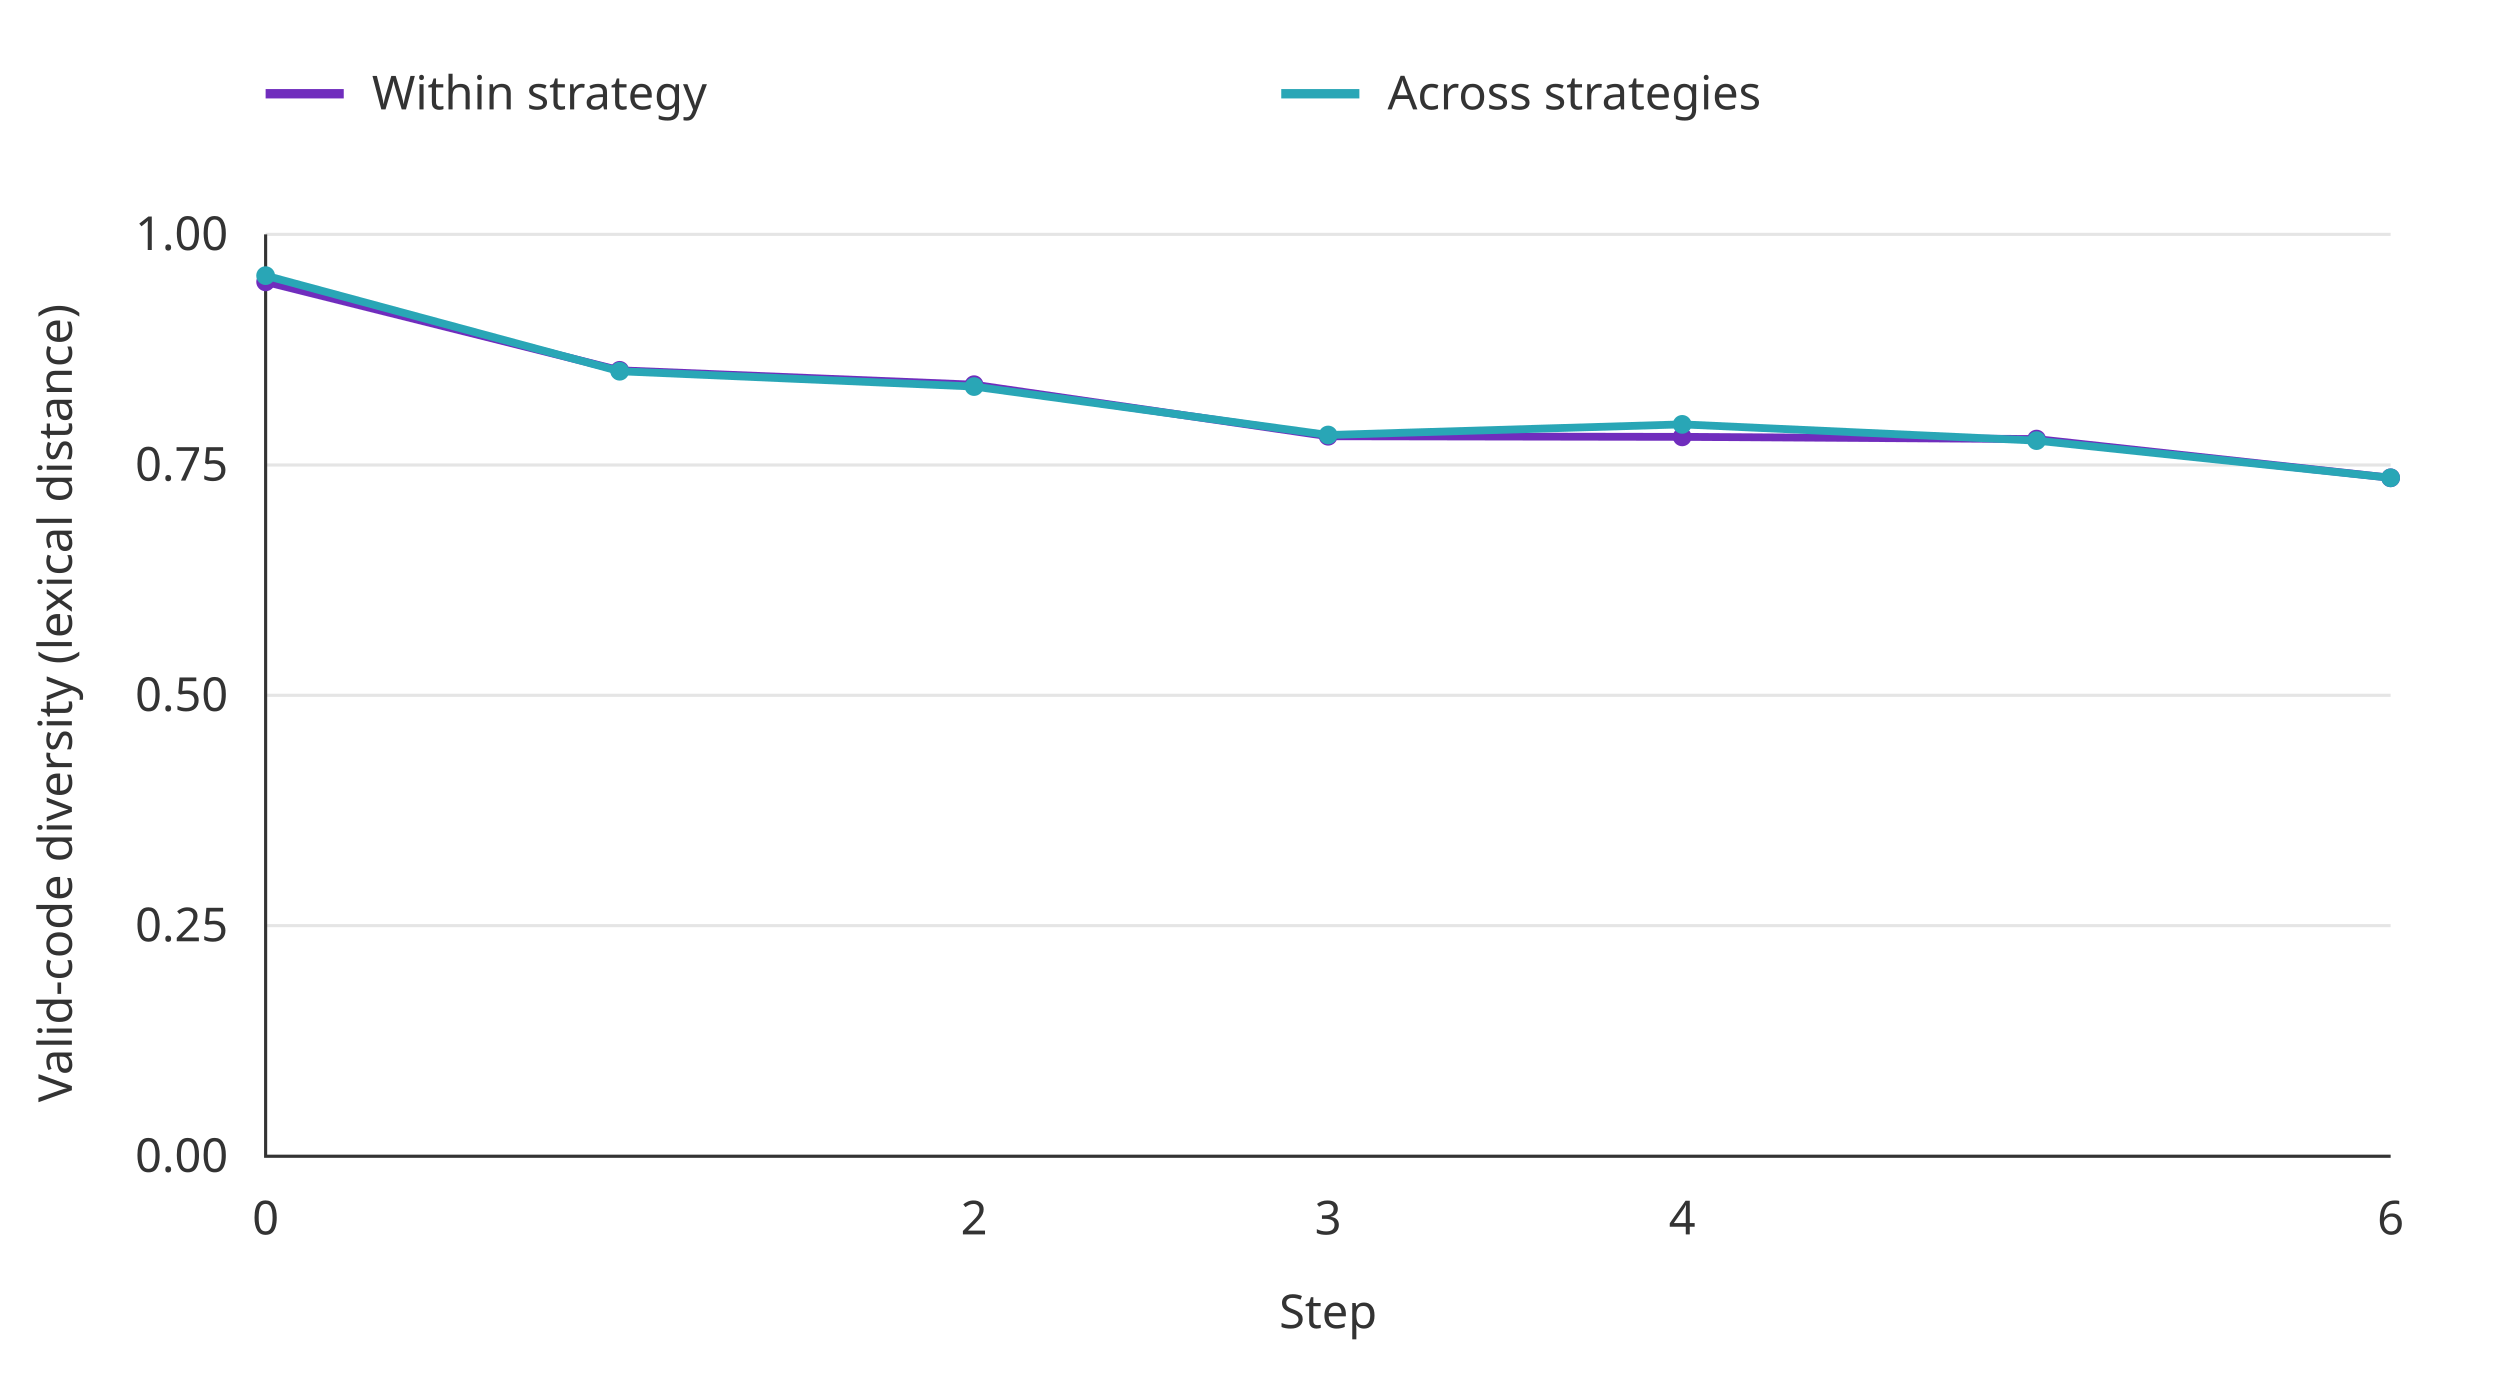
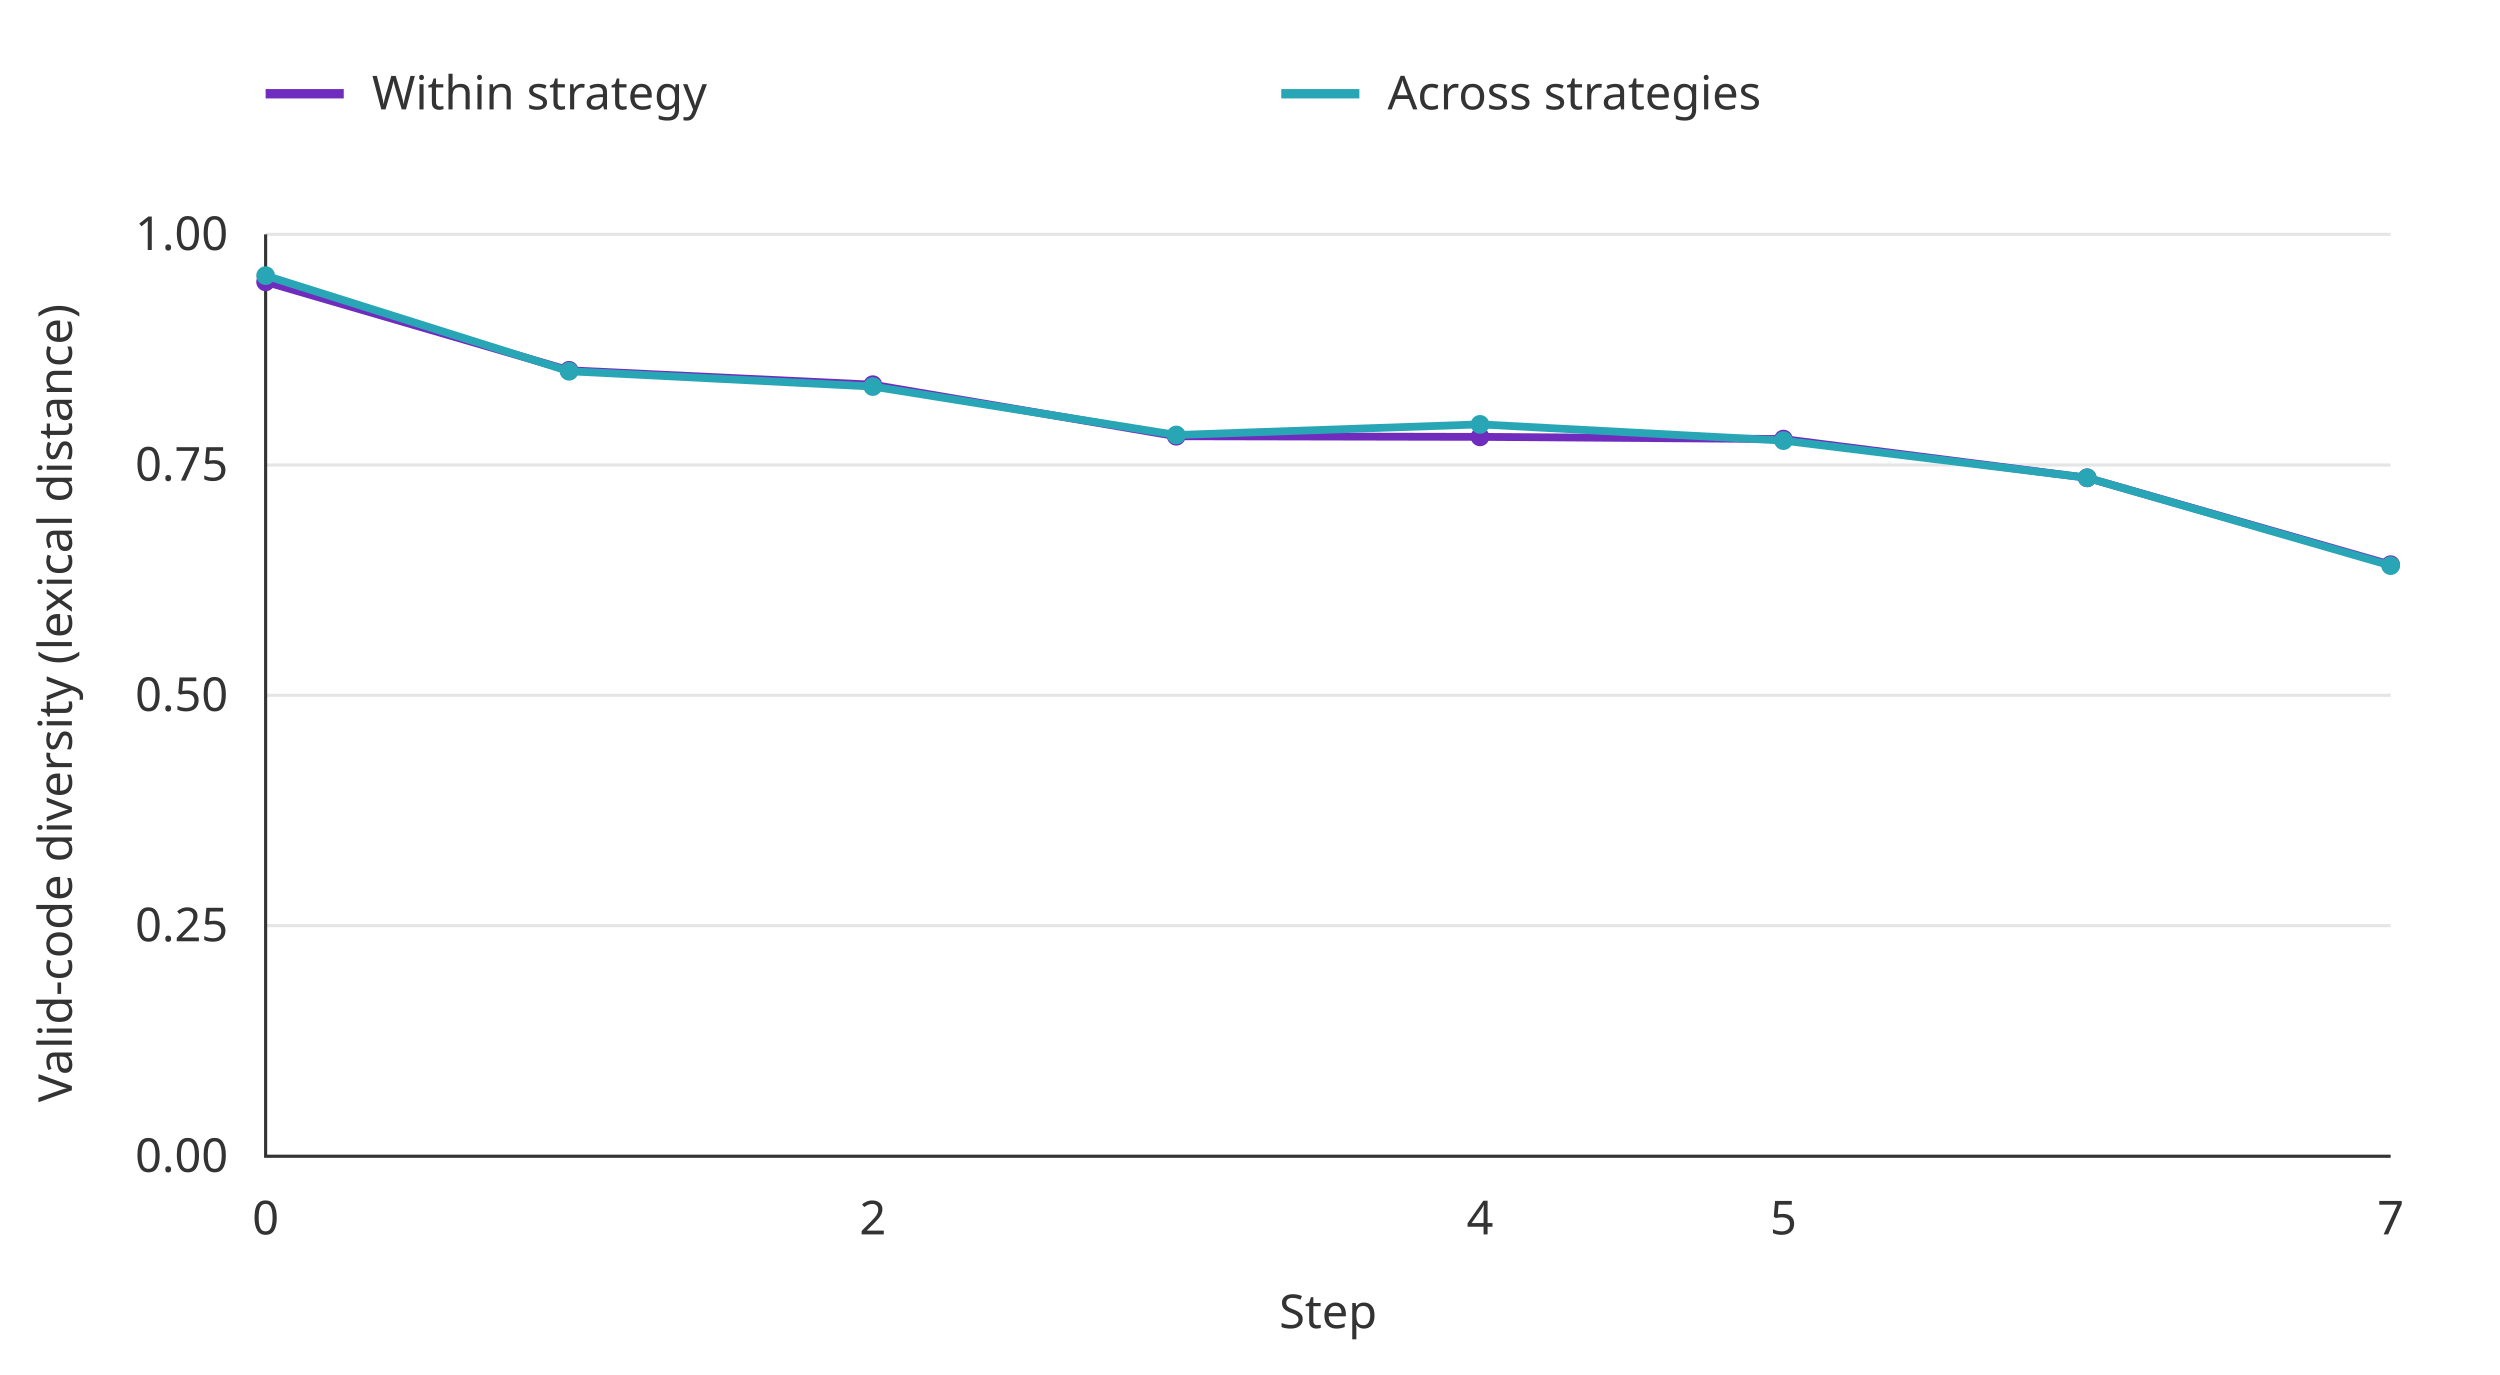
<svg xmlns="http://www.w3.org/2000/svg" width="800" height="440" viewBox="0 0 800 440">
  <rect width="100%" height="100%" fill="white" />
  <g font-family="sans-serif" font-size="15" fill="#333">
    <path d="M85,370.0 H765" stroke="#e5e5e5" />
    <text x="73" y="375.0" text-anchor="end">0.00</text>
    <path d="M85,296.2 H765" stroke="#e5e5e5" />
    <text x="73" y="301.2" text-anchor="end">0.25</text>
    <path d="M85,222.5 H765" stroke="#e5e5e5" />
    <text x="73" y="227.5" text-anchor="end">0.50</text>
    <path d="M85,148.8 H765" stroke="#e5e5e5" />
    <text x="73" y="153.8" text-anchor="end">0.75</text>
    <path d="M85,75.0 H765" stroke="#e5e5e5" />
    <text x="73" y="80.0" text-anchor="end">1.00</text>
    <text x="85.0" y="395" text-anchor="middle">0</text>
-     <text x="311.7" y="395" text-anchor="middle">2</text>
-     <text x="425.0" y="395" text-anchor="middle">3</text>
-     <text x="538.3" y="395" text-anchor="middle">4</text>
-     <text x="765.0" y="395" text-anchor="middle">6</text>
+     <text x="279.3" y="395" text-anchor="middle">2</text>
+     <text x="473.6" y="395" text-anchor="middle">4</text>
+     <text x="570.7" y="395" text-anchor="middle">5</text>
+     <text x="765.0" y="395" text-anchor="middle">7</text>
    <path d="M85,75 V370 H765" fill="none" stroke="#333" />
    <text x="425" y="425" text-anchor="middle">Step</text>
    <text transform="translate(23,225) rotate(-90)" text-anchor="middle">Valid-code diversity (lexical distance)</text>
    <path d="M85,30 h25" stroke="#702dbd" stroke-width="3" />
    <text x="119" y="35">Within strategy</text>
    <circle cx="85.0" cy="90.2" r="3" fill="#702dbd" />
-     <circle cx="198.3" cy="118.5" r="3" fill="#702dbd" />
-     <circle cx="311.7" cy="123.1" r="3" fill="#702dbd" />
-     <circle cx="425.0" cy="139.6" r="3" fill="#702dbd" />
-     <circle cx="538.3" cy="139.8" r="3" fill="#702dbd" />
-     <circle cx="651.7" cy="140.5" r="3" fill="#702dbd" />
-     <circle cx="765.0" cy="152.9" r="3" fill="#702dbd" />
-     <polyline points="85.0,90.2 198.3,118.5 311.7,123.1 425.0,139.6 538.3,139.8 651.7,140.5 765.0,152.9" fill="none" stroke="#702dbd" stroke-width="2.5" />
+     <circle cx="182.1" cy="118.5" r="3" fill="#702dbd" />
+     <circle cx="279.3" cy="123.1" r="3" fill="#702dbd" />
+     <circle cx="376.4" cy="139.6" r="3" fill="#702dbd" />
+     <circle cx="473.6" cy="139.8" r="3" fill="#702dbd" />
+     <circle cx="570.7" cy="140.5" r="3" fill="#702dbd" />
+     <circle cx="667.9" cy="152.9" r="3" fill="#702dbd" />
+     <circle cx="765.0" cy="180.7" r="3" fill="#702dbd" />
+     <polyline points="85.0,90.2 182.1,118.5 279.3,123.1 376.4,139.6 473.6,139.8 570.7,140.5 667.9,152.9 765.0,180.7" fill="none" stroke="#702dbd" stroke-width="2.5" />
    <path d="M410,30 h25" stroke="#29a6b6" stroke-width="3" />
    <text x="444" y="35">Across strategies</text>
    <circle cx="85.0" cy="88.2" r="3" fill="#29a6b6" />
-     <circle cx="198.3" cy="118.8" r="3" fill="#29a6b6" />
-     <circle cx="311.7" cy="123.7" r="3" fill="#29a6b6" />
-     <circle cx="425.0" cy="139.2" r="3" fill="#29a6b6" />
-     <circle cx="538.3" cy="135.8" r="3" fill="#29a6b6" />
-     <circle cx="651.7" cy="141.0" r="3" fill="#29a6b6" />
-     <circle cx="765.0" cy="152.9" r="3" fill="#29a6b6" />
-     <polyline points="85.0,88.2 198.3,118.8 311.7,123.7 425.0,139.2 538.3,135.8 651.7,141.0 765.0,152.9" fill="none" stroke="#29a6b6" stroke-width="2.5" />
+     <circle cx="182.1" cy="118.8" r="3" fill="#29a6b6" />
+     <circle cx="279.3" cy="123.7" r="3" fill="#29a6b6" />
+     <circle cx="376.4" cy="139.2" r="3" fill="#29a6b6" />
+     <circle cx="473.6" cy="135.8" r="3" fill="#29a6b6" />
+     <circle cx="570.7" cy="141.0" r="3" fill="#29a6b6" />
+     <circle cx="667.9" cy="152.9" r="3" fill="#29a6b6" />
+     <circle cx="765.0" cy="181.0" r="3" fill="#29a6b6" />
+     <polyline points="85.0,88.2 182.1,118.8 279.3,123.7 376.4,139.2 473.6,135.8 570.7,141.0 667.9,152.9 765.0,181.0" fill="none" stroke="#29a6b6" stroke-width="2.5" />
  </g>
</svg>
